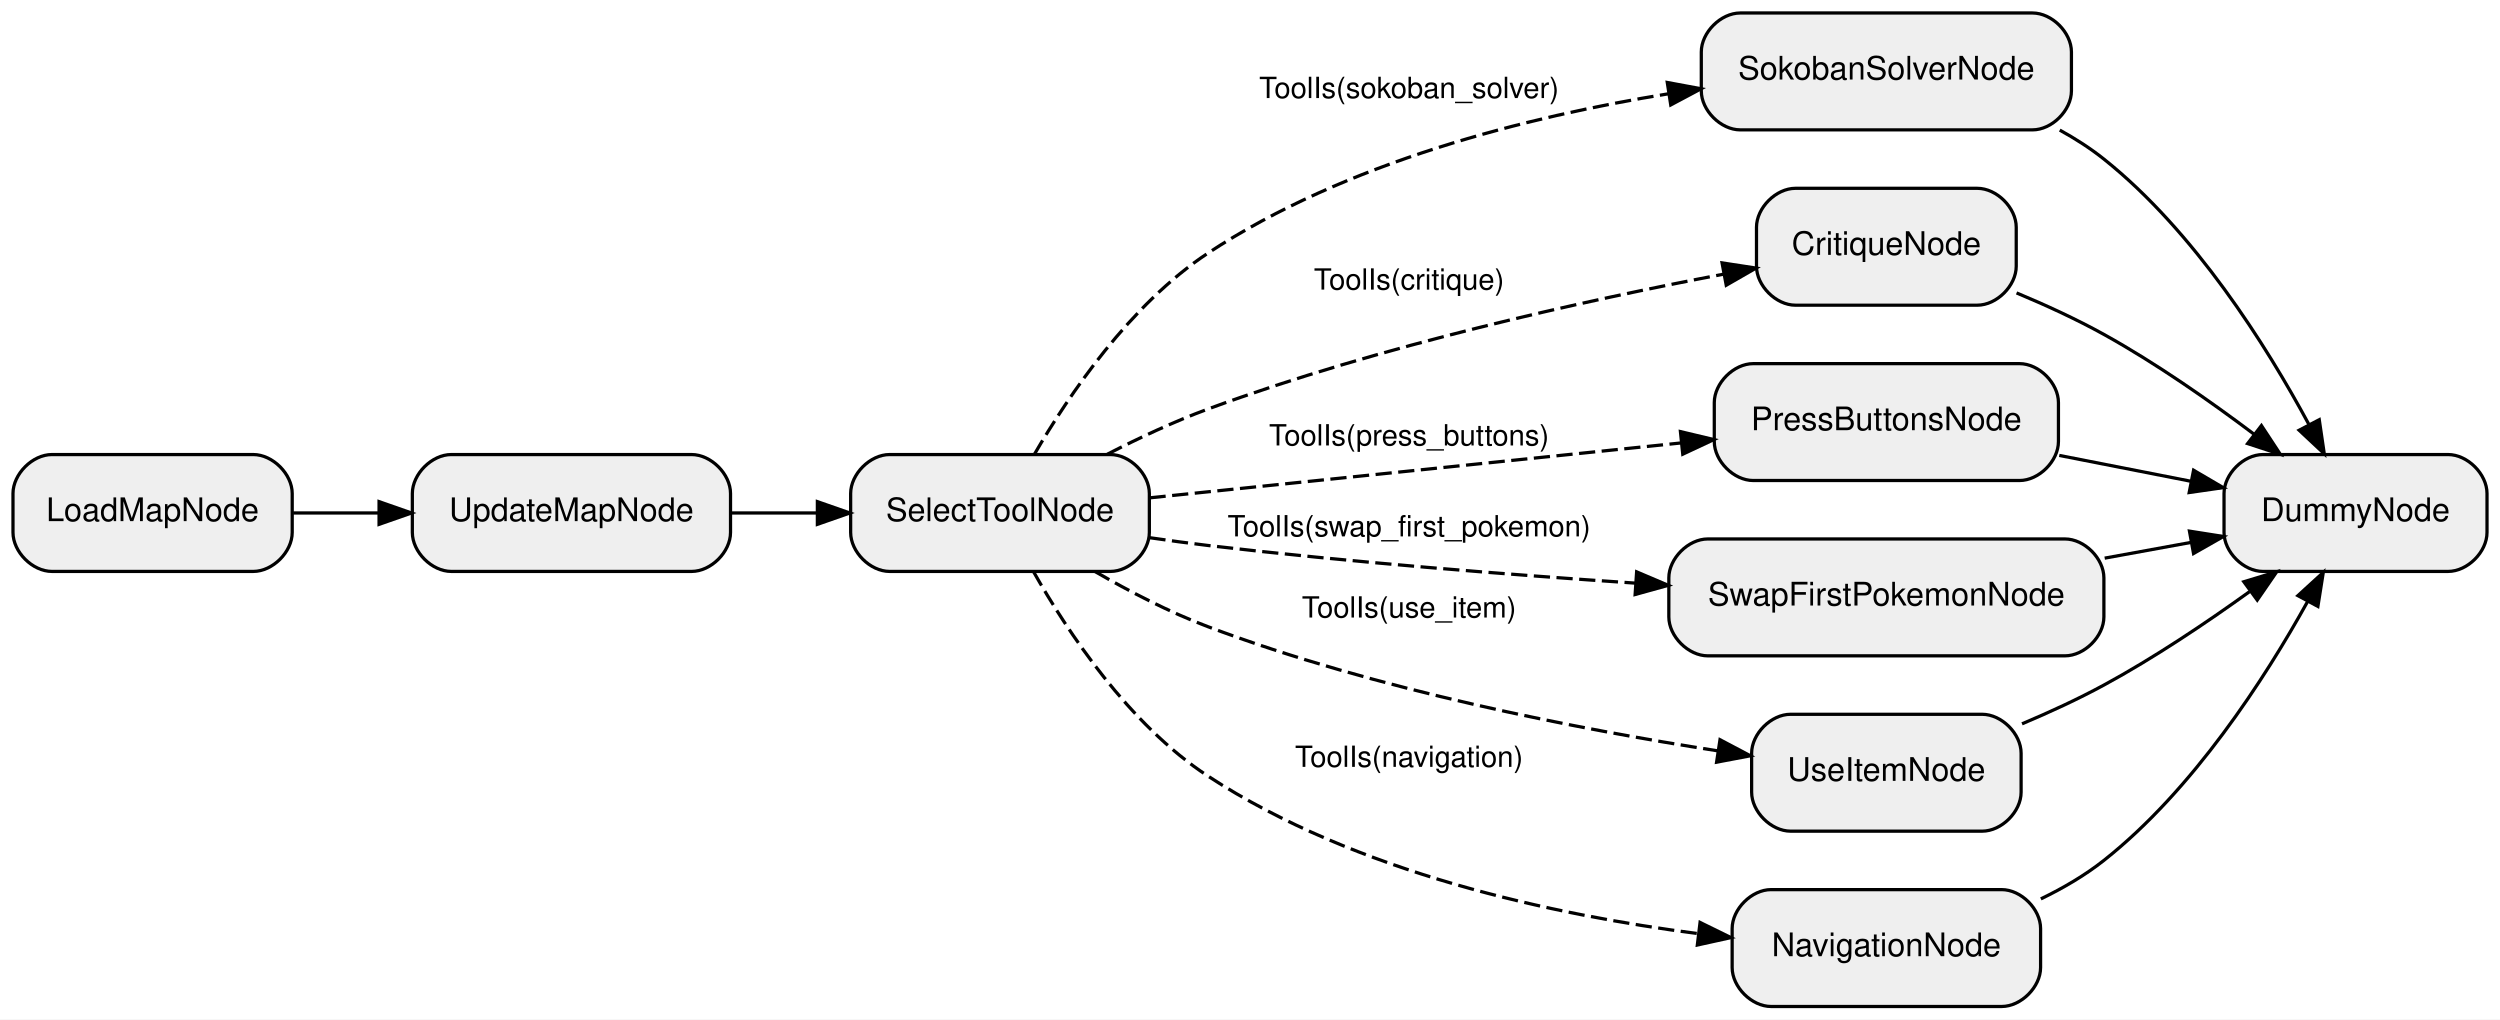
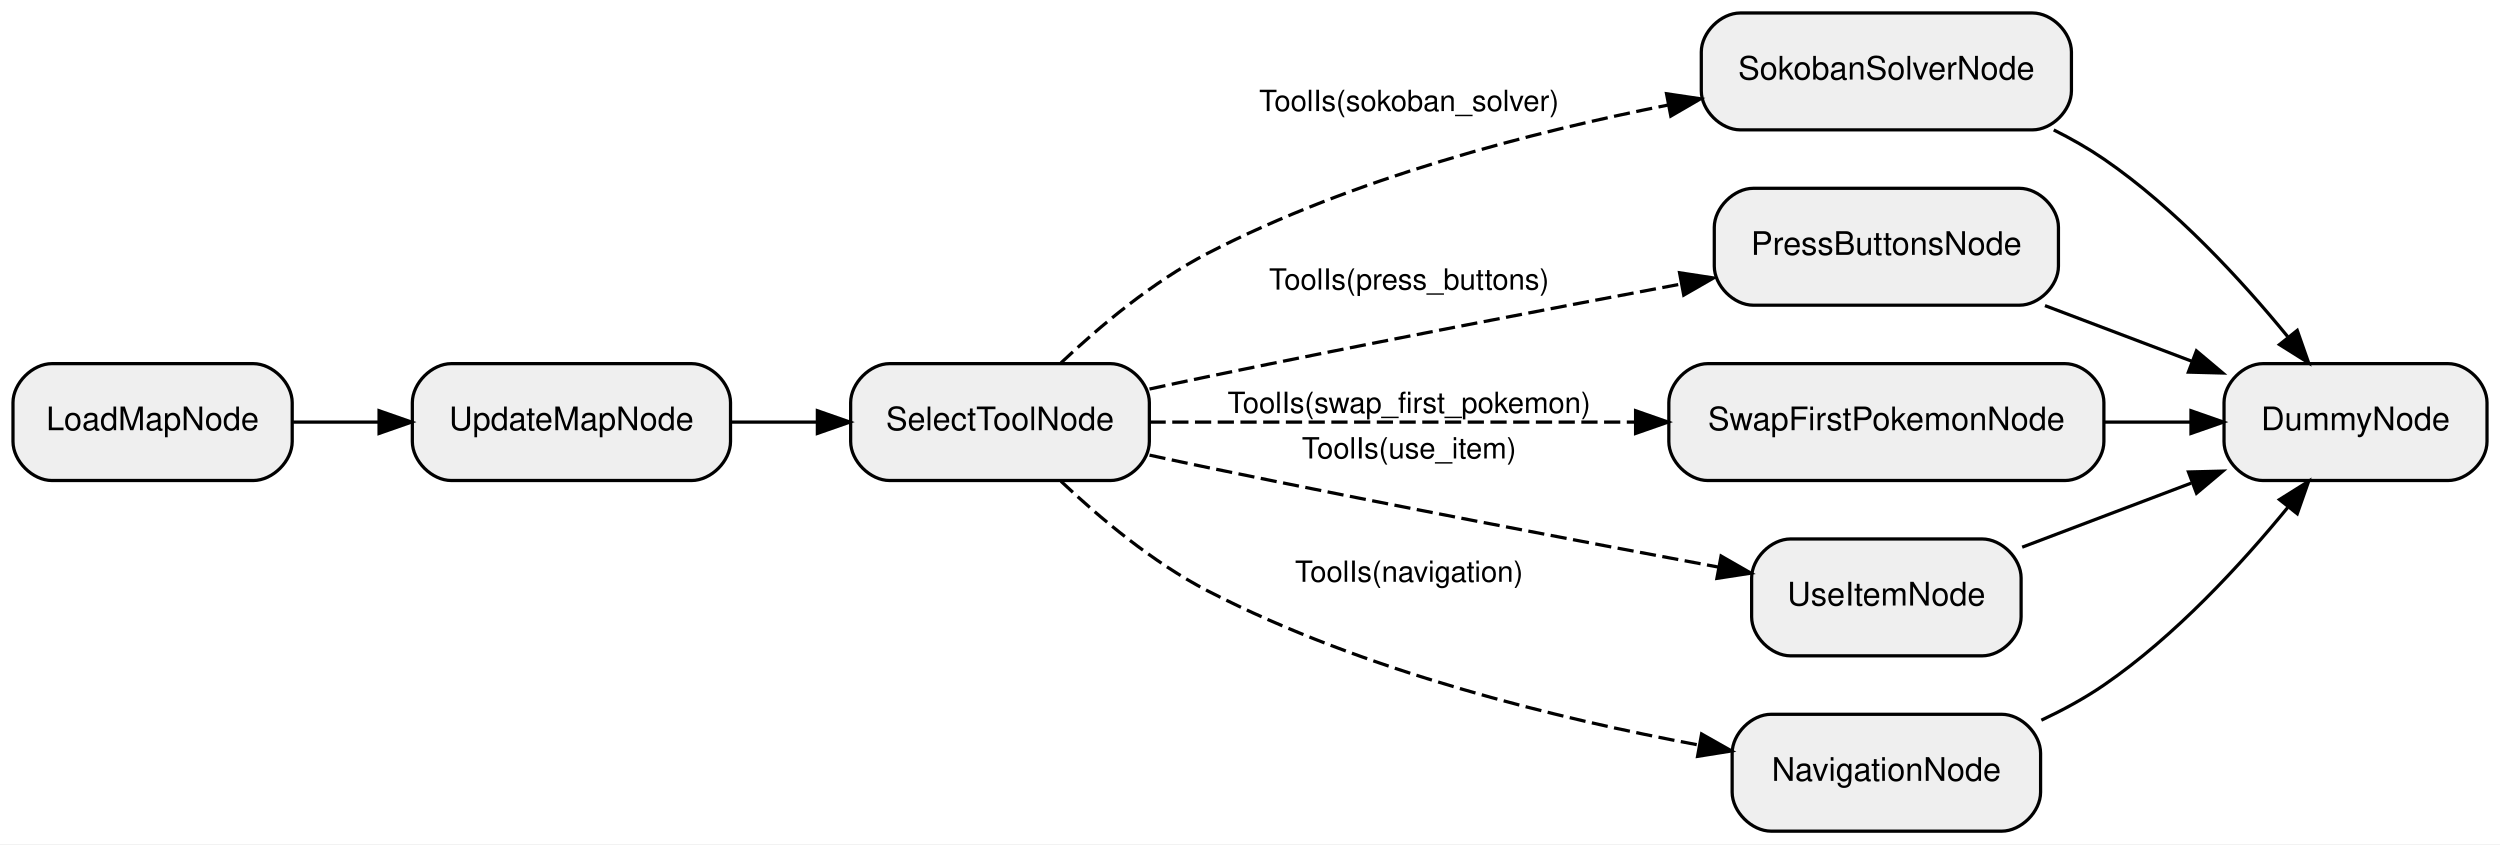
- <svg xmlns="http://www.w3.org/2000/svg" width="770pt" height="314pt" viewBox="0.00 0.00 770.00 314.00">
-   <g id="graph0" class="graph" transform="scale(1 1) rotate(0) translate(4 310)">
-     <polygon fill="white" stroke="transparent" points="-4,4 -4,-310 766,-310 766,4 -4,4" />
+ <svg xmlns="http://www.w3.org/2000/svg" width="770pt" height="260pt" viewBox="0.00 0.00 770.00 260.00">
+   <g id="graph0" class="graph" transform="scale(1 1) rotate(0) translate(4 256)">
+     <polygon fill="white" stroke="transparent" points="-4,4 -4,-256 766,-256 766,4 -4,4" />
    <g id="node1" class="node">
-       <path fill="#efefef" stroke="black" d="M622,-306C622,-306 532,-306 532,-306 526,-306 520,-300 520,-294 520,-294 520,-282 520,-282 520,-276 526,-270 532,-270 532,-270 622,-270 622,-270 628,-270 634,-276 634,-282 634,-282 634,-294 634,-294 634,-300 628,-306 622,-306" />
-       <text text-anchor="middle" x="577" y="-285.5" font-family="Helvetica,sans-Serif" font-size="10.00">SokobanSolverNode</text>
+       <path fill="#efefef" stroke="black" d="M622,-252C622,-252 532,-252 532,-252 526,-252 520,-246 520,-240 520,-240 520,-228 520,-228 520,-222 526,-216 532,-216 532,-216 622,-216 622,-216 628,-216 634,-222 634,-228 634,-228 634,-240 634,-240 634,-246 628,-252 622,-252" />
+       <text text-anchor="middle" x="577" y="-231.5" font-family="Helvetica,sans-Serif" font-size="10.00">SokobanSolverNode</text>
    </g>
-     <g id="node8" class="node">
-       <path fill="#efefef" stroke="black" d="M750,-170C750,-170 693,-170 693,-170 687,-170 681,-164 681,-158 681,-158 681,-146 681,-146 681,-140 687,-134 693,-134 693,-134 750,-134 750,-134 756,-134 762,-140 762,-146 762,-146 762,-158 762,-158 762,-164 756,-170 750,-170" />
-       <text text-anchor="middle" x="721.5" y="-149.5" font-family="Helvetica,sans-Serif" font-size="10.00">DummyNode</text>
+     <g id="node7" class="node">
+       <path fill="#efefef" stroke="black" d="M750,-144C750,-144 693,-144 693,-144 687,-144 681,-138 681,-132 681,-132 681,-120 681,-120 681,-114 687,-108 693,-108 693,-108 750,-108 750,-108 756,-108 762,-114 762,-120 762,-120 762,-132 762,-132 762,-138 756,-144 750,-144" />
+       <text text-anchor="middle" x="721.5" y="-123.5" font-family="Helvetica,sans-Serif" font-size="10.00">DummyNode</text>
    </g>
-     <g id="edge13" class="edge">
-       <path fill="none" stroke="black" d="M630.4,-269.93C635.21,-267.29 639.84,-264.32 644,-261 671.92,-238.72 694,-203.63 707.12,-179.31" />
-       <polygon fill="black" stroke="black" points="710.33,-180.73 711.87,-170.25 704.13,-177.49 710.33,-180.73" />
+     <g id="edge12" class="edge">
+       <path fill="none" stroke="black" d="M628.55,-215.98C633.94,-213.28 639.2,-210.29 644,-207 665.93,-191.96 686.38,-169.71 700.6,-152.33" />
+       <polygon fill="black" stroke="black" points="703.55,-154.24 707.06,-144.24 698.08,-149.87 703.55,-154.24" />
    </g>
    <g id="node2" class="node">
-       <path fill="#efefef" stroke="black" d="M605,-252C605,-252 549,-252 549,-252 543,-252 537,-246 537,-240 537,-240 537,-228 537,-228 537,-222 543,-216 549,-216 549,-216 605,-216 605,-216 611,-216 617,-222 617,-228 617,-228 617,-240 617,-240 617,-246 611,-252 605,-252" />
-       <text text-anchor="middle" x="577" y="-231.5" font-family="Helvetica,sans-Serif" font-size="10.00">CritiqueNode</text>
-     </g>
-     <g id="edge14" class="edge">
-       <path fill="none" stroke="black" d="M617.1,-219.78C626.13,-216.01 635.55,-211.68 644,-207 660,-198.14 676.61,-186.53 690.25,-176.26" />
-       <polygon fill="black" stroke="black" points="692.52,-178.93 698.33,-170.08 688.26,-173.38 692.52,-178.93" />
-     </g>
-     <g id="node3" class="node">
      <path fill="#efefef" stroke="black" d="M618,-198C618,-198 536,-198 536,-198 530,-198 524,-192 524,-186 524,-186 524,-174 524,-174 524,-168 530,-162 536,-162 536,-162 618,-162 618,-162 624,-162 630,-168 630,-174 630,-174 630,-186 630,-186 630,-192 624,-198 618,-198" />
      <text text-anchor="middle" x="577" y="-177.5" font-family="Helvetica,sans-Serif" font-size="10.00">PressButtonsNode</text>
    </g>
-     <g id="edge9" class="edge">
-       <path fill="none" stroke="black" d="M630.25,-169.73C643.55,-167.12 657.79,-164.32 670.94,-161.74" />
-       <polygon fill="black" stroke="black" points="671.62,-165.17 680.76,-159.81 670.27,-158.3 671.62,-165.17" />
+     <g id="edge8" class="edge">
+       <path fill="none" stroke="black" d="M625.85,-161.87C640.44,-156.34 656.5,-150.25 671.19,-144.69" />
+       <polygon fill="black" stroke="black" points="672.5,-147.93 680.61,-141.11 670.02,-141.39 672.5,-147.93" />
+     </g>
+     <g id="node3" class="node">
+       <path fill="#efefef" stroke="black" d="M74,-144C74,-144 12,-144 12,-144 6,-144 0,-138 0,-132 0,-132 0,-120 0,-120 0,-114 6,-108 12,-108 12,-108 74,-108 74,-108 80,-108 86,-114 86,-120 86,-120 86,-132 86,-132 86,-138 80,-144 74,-144" />
+       <text text-anchor="middle" x="43" y="-123.5" font-family="Helvetica,sans-Serif" font-size="10.00">LoadMapNode</text>
+     </g>
+     <g id="node8" class="node">
+       <path fill="#efefef" stroke="black" d="M209,-144C209,-144 135,-144 135,-144 129,-144 123,-138 123,-132 123,-132 123,-120 123,-120 123,-114 129,-108 135,-108 135,-108 209,-108 209,-108 215,-108 221,-114 221,-120 221,-120 221,-132 221,-132 221,-138 215,-144 209,-144" />
+       <text text-anchor="middle" x="172" y="-123.5" font-family="Helvetica,sans-Serif" font-size="10.00">UpdateMapNode</text>
+     </g>
+     <g id="edge1" class="edge">
+       <path fill="none" stroke="black" d="M86.29,-126C94.69,-126 103.65,-126 112.48,-126" />
+       <polygon fill="black" stroke="black" points="112.75,-129.5 122.75,-126 112.75,-122.5 112.75,-129.5" />
    </g>
    <g id="node4" class="node">
-       <path fill="#efefef" stroke="black" d="M74,-170C74,-170 12,-170 12,-170 6,-170 0,-164 0,-158 0,-158 0,-146 0,-146 0,-140 6,-134 12,-134 12,-134 74,-134 74,-134 80,-134 86,-140 86,-146 86,-146 86,-158 86,-158 86,-164 80,-170 74,-170" />
-       <text text-anchor="middle" x="43" y="-149.5" font-family="Helvetica,sans-Serif" font-size="10.00">LoadMapNode</text>
+       <path fill="#efefef" stroke="black" d="M338,-144C338,-144 270,-144 270,-144 264,-144 258,-138 258,-132 258,-132 258,-120 258,-120 258,-114 264,-108 270,-108 270,-108 338,-108 338,-108 344,-108 350,-114 350,-120 350,-120 350,-132 350,-132 350,-138 344,-144 338,-144" />
+       <text text-anchor="middle" x="304" y="-123.5" font-family="Helvetica,sans-Serif" font-size="10.00">SelectToolNode</text>
    </g>
-     <g id="node9" class="node">
-       <path fill="#efefef" stroke="black" d="M209,-170C209,-170 135,-170 135,-170 129,-170 123,-164 123,-158 123,-158 123,-146 123,-146 123,-140 129,-134 135,-134 135,-134 209,-134 209,-134 215,-134 221,-140 221,-146 221,-146 221,-158 221,-158 221,-164 215,-170 209,-170" />
-       <text text-anchor="middle" x="172" y="-149.5" font-family="Helvetica,sans-Serif" font-size="10.00">UpdateMapNode</text>
+     <g id="edge7" class="edge">
+       <path fill="none" stroke="black" stroke-dasharray="5,2" d="M322.78,-144.23C334.64,-155.44 351.11,-169.28 368,-178 412.61,-201.03 467.63,-215.3 509.87,-223.67" />
+       <polygon fill="black" stroke="black" points="509.29,-227.13 519.77,-225.57 510.61,-220.25 509.29,-227.13" />
+       <text text-anchor="middle" x="430" y="-221.8" font-family="Helvetica,sans-Serif" font-size="9.00">ToolIs(sokoban_solver)</text>
    </g>
-     <g id="edge1" class="edge">
-       <path fill="none" stroke="black" d="M86.29,-152C94.69,-152 103.65,-152 112.48,-152" />
-       <polygon fill="black" stroke="black" points="112.75,-155.5 122.75,-152 112.75,-148.5 112.75,-155.5" />
+     <g id="edge3" class="edge">
+       <path fill="none" stroke="black" stroke-dasharray="5,2" d="M350.05,-136.18C356.08,-137.49 362.19,-138.8 368,-140 416.9,-150.13 472.45,-160.77 513.84,-168.53" />
+       <polygon fill="black" stroke="black" points="513.3,-171.99 523.77,-170.39 514.59,-165.11 513.3,-171.99" />
+       <text text-anchor="middle" x="430" y="-166.8" font-family="Helvetica,sans-Serif" font-size="9.00">ToolIs(press_buttons)</text>
    </g>
    <g id="node5" class="node">
-       <path fill="#efefef" stroke="black" d="M338,-170C338,-170 270,-170 270,-170 264,-170 258,-164 258,-158 258,-158 258,-146 258,-146 258,-140 264,-134 270,-134 270,-134 338,-134 338,-134 344,-134 350,-140 350,-146 350,-146 350,-158 350,-158 350,-164 344,-170 338,-170" />
-       <text text-anchor="middle" x="304" y="-149.5" font-family="Helvetica,sans-Serif" font-size="10.00">SelectToolNode</text>
-     </g>
-     <g id="edge7" class="edge">
-       <path fill="none" stroke="black" stroke-dasharray="5,2" d="M314.58,-170.06C325.22,-188.38 344.1,-216.22 368,-232 410.48,-260.03 466.57,-274.09 509.8,-281.1" />
-       <polygon fill="black" stroke="black" points="509.52,-284.6 519.94,-282.66 510.59,-277.68 509.52,-284.6" />
-       <text text-anchor="middle" x="430" y="-279.8" font-family="Helvetica,sans-Serif" font-size="9.00">ToolIs(sokoban_solver)</text>
-     </g>
-     <g id="edge8" class="edge">
-       <path fill="none" stroke="black" stroke-dasharray="5,2" d="M337.05,-170.1C346.78,-175.1 357.64,-180.18 368,-184 420.91,-203.49 484.23,-217.45 526.99,-225.58" />
-       <polygon fill="black" stroke="black" points="526.39,-229.03 536.86,-227.43 527.68,-222.15 526.39,-229.03" />
-       <text text-anchor="middle" x="430" y="-220.8" font-family="Helvetica,sans-Serif" font-size="9.00">ToolIs(critique)</text>
-     </g>
-     <g id="edge3" class="edge">
-       <path fill="none" stroke="black" stroke-dasharray="5,2" d="M350.05,-156.66C394.83,-161.28 463.86,-168.41 513.84,-173.58" />
-       <polygon fill="black" stroke="black" points="513.57,-177.07 523.88,-174.61 514.29,-170.11 513.57,-177.07" />
-       <text text-anchor="middle" x="430" y="-172.8" font-family="Helvetica,sans-Serif" font-size="9.00">ToolIs(press_buttons)</text>
-     </g>
-     <g id="node6" class="node">
      <path fill="#efefef" stroke="black" d="M632,-144C632,-144 522,-144 522,-144 516,-144 510,-138 510,-132 510,-132 510,-120 510,-120 510,-114 516,-108 522,-108 522,-108 632,-108 632,-108 638,-108 644,-114 644,-120 644,-120 644,-132 644,-132 644,-138 638,-144 632,-144" />
      <text text-anchor="middle" x="577" y="-123.5" font-family="Helvetica,sans-Serif" font-size="10.00">SwapFirstPokemonNode</text>
    </g>
    <g id="edge5" class="edge">
-       <path fill="none" stroke="black" stroke-dasharray="5,2" d="M350.02,-144.4C356.05,-143.52 362.17,-142.69 368,-142 411.51,-136.88 460.35,-133.03 499.76,-130.39" />
-       <polygon fill="black" stroke="black" points="500.08,-133.87 509.83,-129.72 499.62,-126.89 500.08,-133.87" />
-       <text text-anchor="middle" x="430" y="-144.8" font-family="Helvetica,sans-Serif" font-size="9.00">ToolIs(swap_first_pokemon)</text>
+       <path fill="none" stroke="black" stroke-dasharray="5,2" d="M350.05,-126C390.73,-126 451.43,-126 499.67,-126" />
+       <polygon fill="black" stroke="black" points="499.76,-129.5 509.76,-126 499.76,-122.5 499.76,-129.5" />
+       <text text-anchor="middle" x="430" y="-128.8" font-family="Helvetica,sans-Serif" font-size="9.00">ToolIs(swap_first_pokemon)</text>
    </g>
-     <g id="node7" class="node">
+     <g id="node6" class="node">
      <path fill="#efefef" stroke="black" d="M606.5,-90C606.5,-90 547.5,-90 547.5,-90 541.5,-90 535.5,-84 535.5,-78 535.5,-78 535.5,-66 535.5,-66 535.5,-60 541.5,-54 547.5,-54 547.5,-54 606.5,-54 606.5,-54 612.5,-54 618.5,-60 618.5,-66 618.5,-66 618.5,-78 618.5,-78 618.5,-84 612.5,-90 606.5,-90" />
      <text text-anchor="middle" x="577" y="-69.5" font-family="Helvetica,sans-Serif" font-size="10.00">UseItemNode</text>
    </g>
    <g id="edge6" class="edge">
-       <path fill="none" stroke="black" stroke-dasharray="5,2" d="M333.31,-133.94C343.87,-127.84 356.17,-121.45 368,-117 419.86,-97.48 482.34,-85.38 525.21,-78.72" />
-       <polygon fill="black" stroke="black" points="525.76,-82.17 535.12,-77.22 524.71,-75.25 525.76,-82.17" />
-       <text text-anchor="middle" x="430" y="-119.8" font-family="Helvetica,sans-Serif" font-size="9.00">ToolIs(use_item)</text>
+       <path fill="none" stroke="black" stroke-dasharray="5,2" d="M350.05,-115.82C356.08,-114.51 362.19,-113.2 368,-112 421.56,-100.9 483.09,-89.2 525.26,-81.34" />
+       <polygon fill="black" stroke="black" points="526.09,-84.74 535.28,-79.47 524.81,-77.86 526.09,-84.74" />
+       <text text-anchor="middle" x="430" y="-114.8" font-family="Helvetica,sans-Serif" font-size="9.00">ToolIs(use_item)</text>
    </g>
-     <g id="node10" class="node">
+     <g id="node9" class="node">
      <path fill="#efefef" stroke="black" d="M612.5,-36C612.5,-36 541.5,-36 541.5,-36 535.5,-36 529.5,-30 529.5,-24 529.5,-24 529.5,-12 529.5,-12 529.5,-6 535.5,0 541.5,0 541.5,0 612.5,0 612.5,0 618.5,0 624.5,-6 624.5,-12 624.5,-12 624.5,-24 624.5,-24 624.5,-30 618.5,-36 612.5,-36" />
      <text text-anchor="middle" x="577" y="-15.5" font-family="Helvetica,sans-Serif" font-size="10.00">NavigationNode</text>
    </g>
    <g id="edge4" class="edge">
-       <path fill="none" stroke="black" stroke-dasharray="5,2" d="M314.28,-133.99C324.81,-115.39 343.7,-86.9 368,-71 413.56,-41.18 474.87,-28.13 519.11,-22.43" />
-       <polygon fill="black" stroke="black" points="519.62,-25.89 529.13,-21.22 518.78,-18.94 519.62,-25.89" />
-       <text text-anchor="middle" x="430" y="-73.8" font-family="Helvetica,sans-Serif" font-size="9.00">ToolIs(navigation)</text>
+       <path fill="none" stroke="black" stroke-dasharray="5,2" d="M322.78,-107.77C334.64,-96.56 351.11,-82.72 368,-74 415.99,-49.23 476.03,-34.58 519.26,-26.52" />
+       <polygon fill="black" stroke="black" points="520.09,-29.93 529.31,-24.71 518.85,-23.04 520.09,-29.93" />
+       <text text-anchor="middle" x="430" y="-76.8" font-family="Helvetica,sans-Serif" font-size="9.00">ToolIs(navigation)</text>
+     </g>
+     <g id="edge10" class="edge">
+       <path fill="none" stroke="black" d="M644.24,-126C653.13,-126 662.12,-126 670.66,-126" />
+       <polygon fill="black" stroke="black" points="670.82,-129.5 680.82,-126 670.82,-122.5 670.82,-129.5" />
    </g>
    <g id="edge11" class="edge">
-       <path fill="none" stroke="black" d="M644.24,-138.09C653.23,-139.73 662.32,-141.38 670.94,-142.96" />
-       <polygon fill="black" stroke="black" points="670.35,-146.41 680.82,-144.76 671.61,-139.52 670.35,-146.41" />
-     </g>
-     <g id="edge12" class="edge">
-       <path fill="none" stroke="black" d="M618.78,-87.06C627.28,-90.64 636.06,-94.69 644,-99 659.38,-107.34 675.43,-118.11 688.84,-127.76" />
-       <polygon fill="black" stroke="black" points="687.1,-130.82 697.24,-133.9 691.23,-125.17 687.1,-130.82" />
+       <path fill="none" stroke="black" d="M618.83,-87.47C635.06,-93.62 653.88,-100.75 670.88,-107.2" />
+       <polygon fill="black" stroke="black" points="670.05,-110.63 680.64,-110.9 672.53,-104.08 670.05,-110.63" />
    </g>
    <g id="edge2" class="edge">
-       <path fill="none" stroke="black" d="M221.04,-152C229.67,-152 238.73,-152 247.55,-152" />
-       <polygon fill="black" stroke="black" points="247.75,-155.5 257.75,-152 247.75,-148.5 247.75,-155.5" />
+       <path fill="none" stroke="black" d="M221.04,-126C229.67,-126 238.73,-126 247.55,-126" />
+       <polygon fill="black" stroke="black" points="247.75,-129.5 257.75,-126 247.75,-122.5 247.75,-129.5" />
    </g>
-     <g id="edge10" class="edge">
-       <path fill="none" stroke="black" d="M624.58,-33.14C631.45,-36.46 638.17,-40.39 644,-45 671.51,-66.76 693.55,-100.93 706.78,-124.79" />
-       <polygon fill="black" stroke="black" points="703.75,-126.54 711.57,-133.69 709.91,-123.22 703.75,-126.54" />
+     <g id="edge9" class="edge">
+       <path fill="none" stroke="black" d="M624.74,-34.18C631.45,-37.33 638.08,-40.94 644,-45 665.93,-60.04 686.38,-82.29 700.6,-99.67" />
+       <polygon fill="black" stroke="black" points="698.08,-102.13 707.06,-107.76 703.55,-97.76 698.08,-102.13" />
    </g>
  </g>
</svg>
